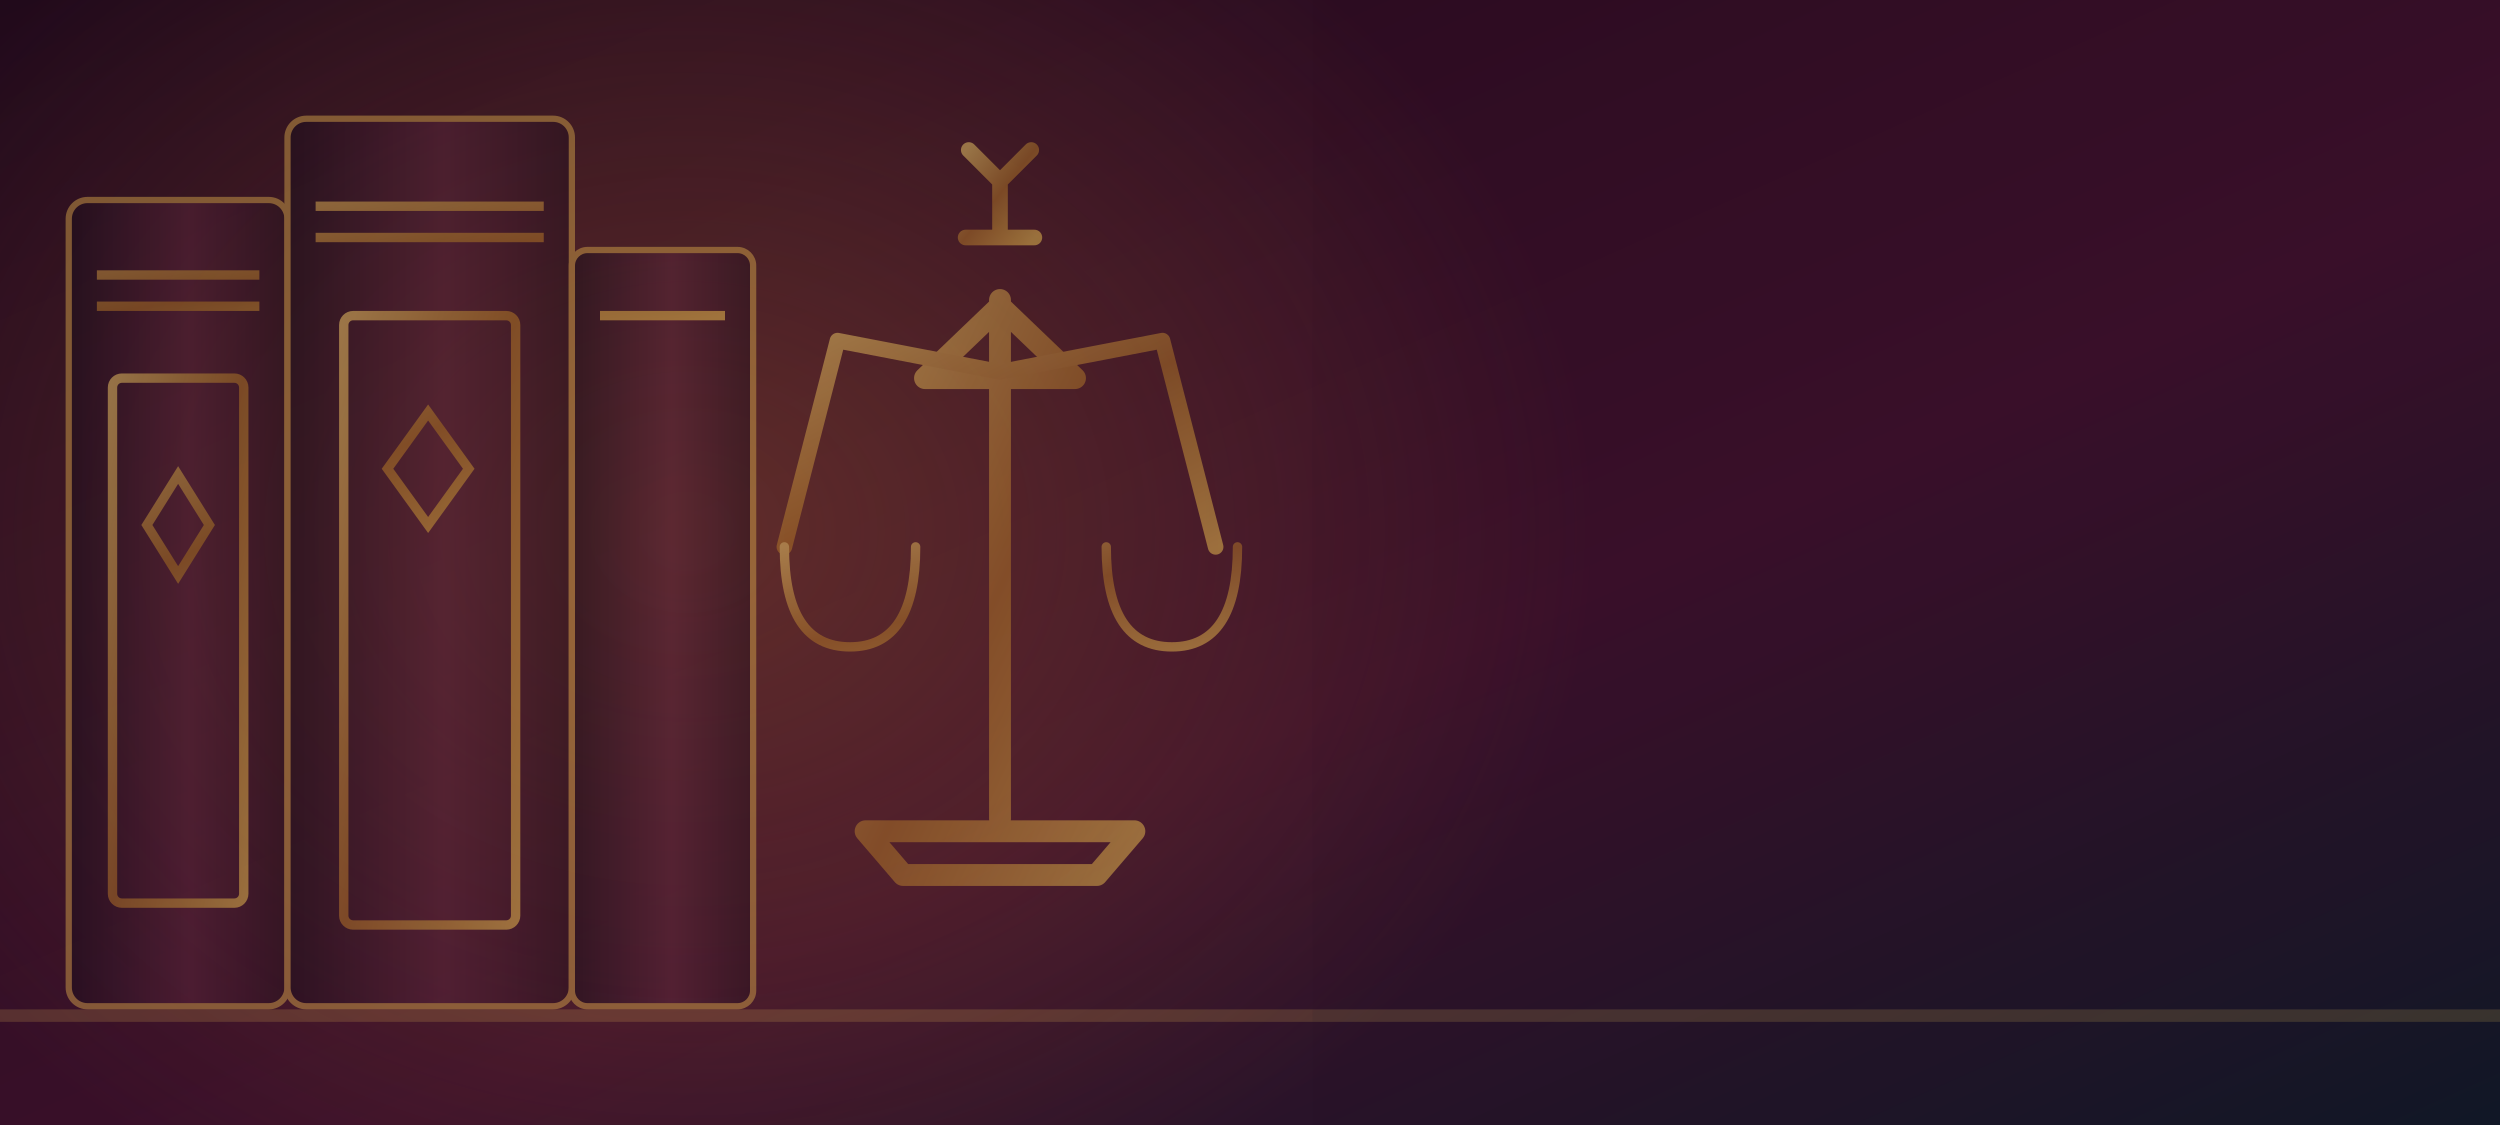
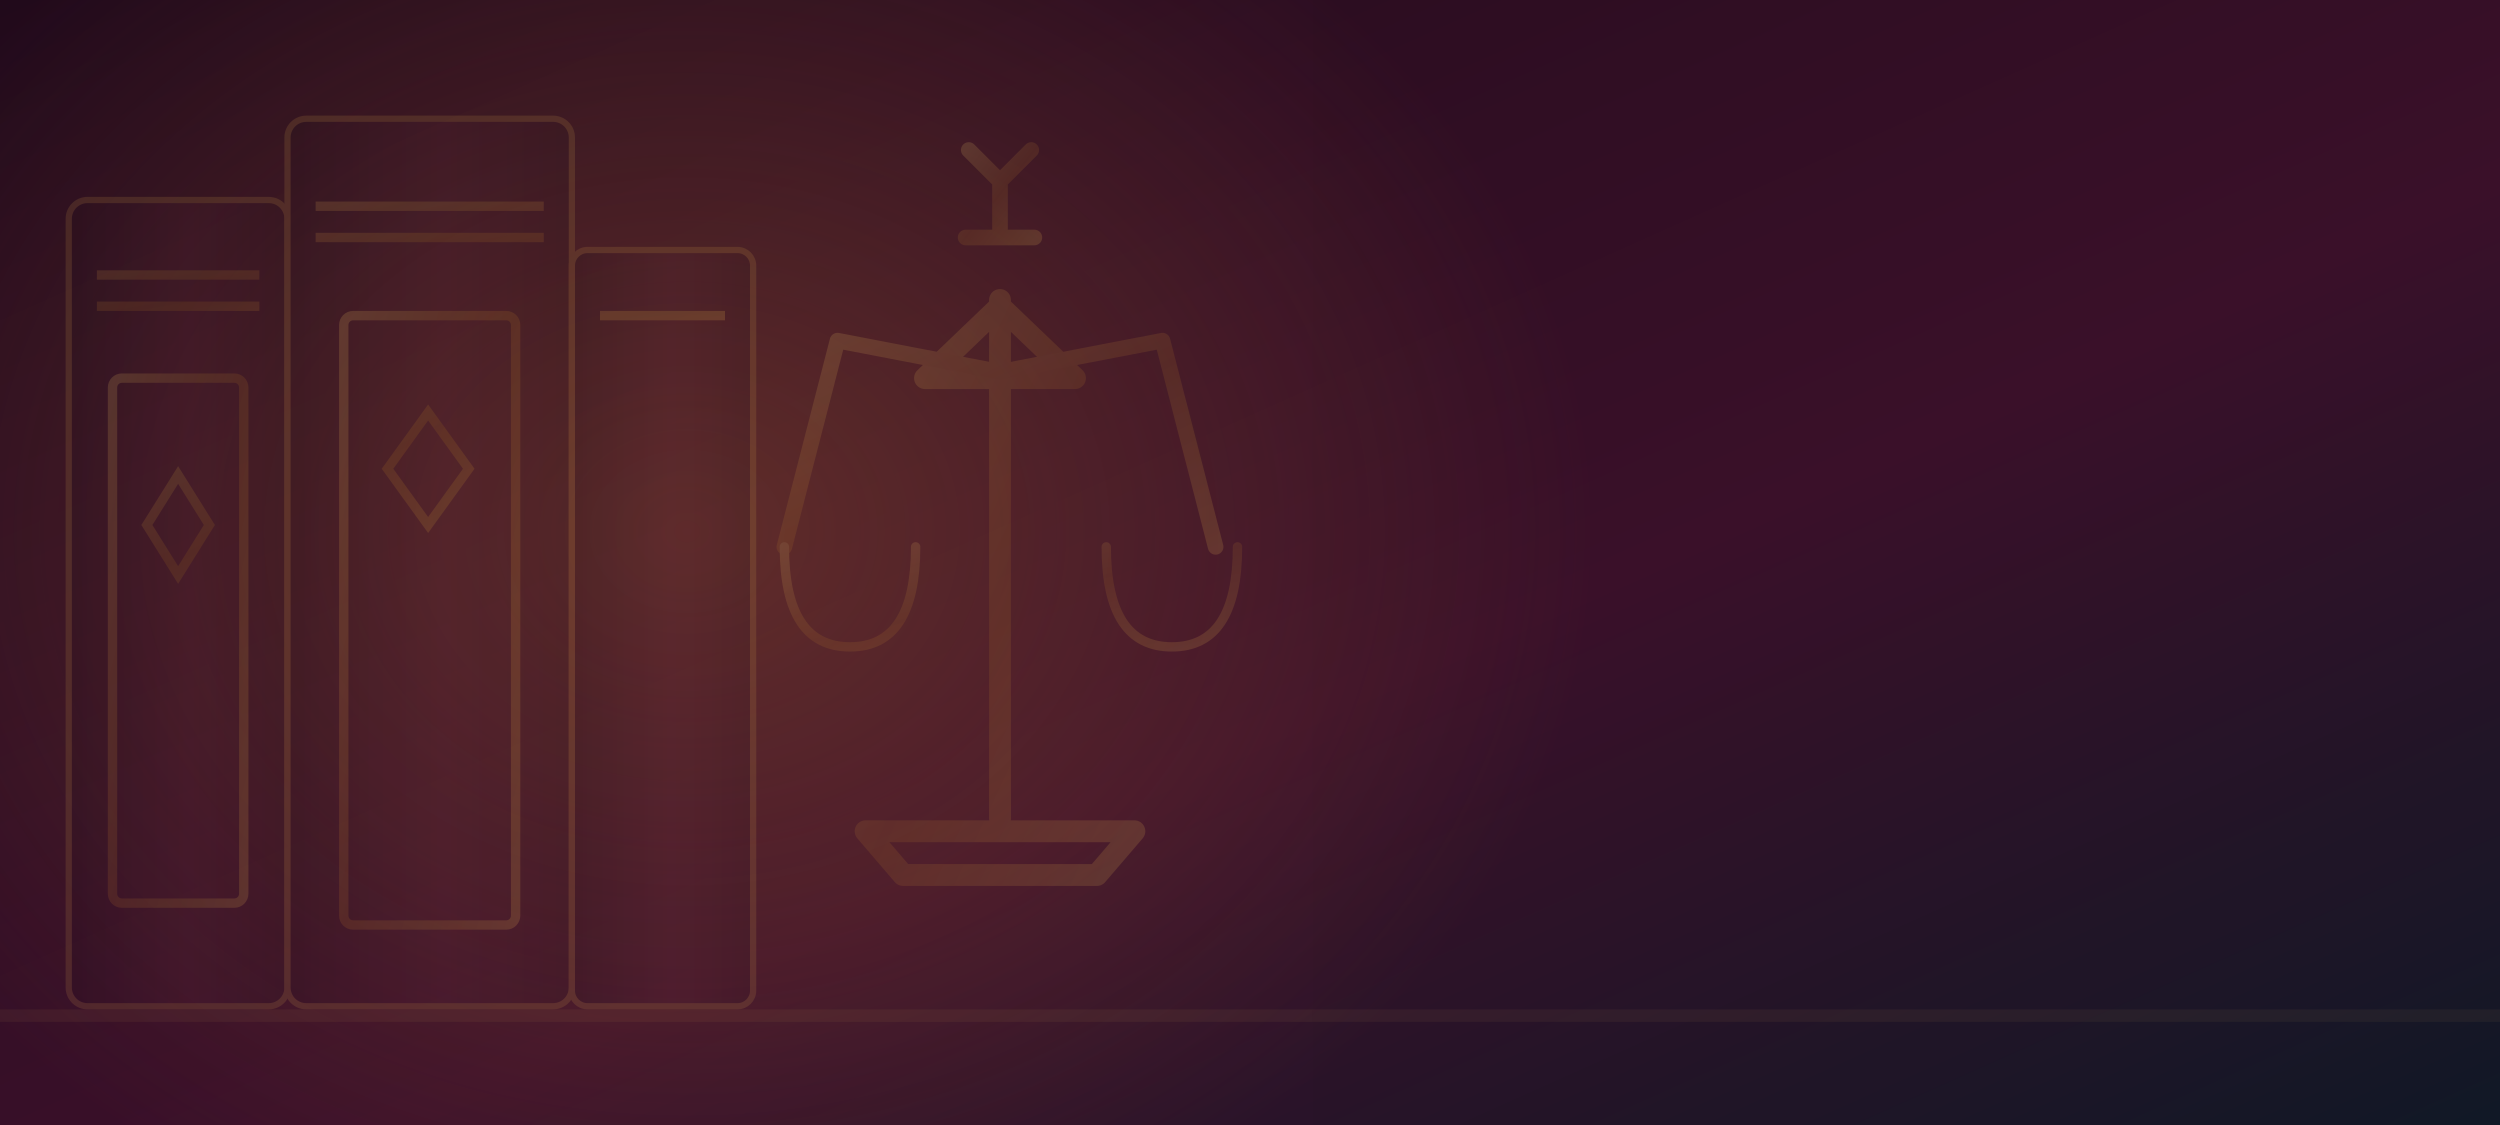
<svg xmlns="http://www.w3.org/2000/svg" viewBox="0 0 800 360">
  <defs>
    <linearGradient id="bg" x2="1" y2="1">
      <stop stop-color="#210a1b" />
      <stop offset=".58" stop-color="#3b102a" />
      <stop offset="1" stop-color="#101827" />
    </linearGradient>
    <linearGradient id="gold" x2="1" y2="1">
      <stop stop-color="#f8d66d" />
      <stop offset=".5" stop-color="#b77b26" />
      <stop offset="1" stop-color="#f5ca54" />
    </linearGradient>
    <linearGradient id="book" x2="1">
      <stop stop-color="#170d1b" />
      <stop offset=".55" stop-color="#59243b" />
      <stop offset="1" stop-color="#25101e" />
    </linearGradient>
    <radialGradient id="glow">
      <stop stop-color="#a65b31" stop-opacity=".4" />
      <stop offset="1" stop-color="#a65b31" stop-opacity="0" />
    </radialGradient>
  </defs>
  <rect width="800" height="360" fill="url(#bg)" />
  <ellipse cx="220" cy="170" rx="290" ry="245" fill="url(#glow)" />
-   <g opacity="0.48">
+   <g opacity="0.15">
    <g stroke="#d5a64a" stroke-width="2" fill="url(#book)">
      <rect x="22" y="64" width="70" height="258" rx="6" />
      <rect x="92" y="38" width="91" height="284" rx="6" />
      <rect x="183" y="80" width="58" height="242" rx="5" />
    </g>
    <g fill="none" stroke="url(#gold)" stroke-width="3">
      <path d="M31 88h52M101 66h73M192 101h40M31 98h52M101 76h73" />
      <rect x="36" y="121" width="42" height="168" rx="3" />
      <rect x="110" y="101" width="55" height="195" rx="3" />
      <path d="M57 152l-10 16 10 16 10-16zM137 132l-13 18 13 18 13-18z" />
    </g>
    <g fill="none" stroke="url(#gold)" stroke-linecap="round" stroke-linejoin="round">
      <path stroke-width="7" d="M320 96v166M277 266h86l-12 14h-62zM320 98l-24 23h48z" />
      <path stroke-width="5" d="M320 119l-52-10M320 119l52-10M268 109l-17 66M372 109l17 66" />
      <path stroke-width="4" d="M244 175h49M347 175h49" />
      <path stroke-width="3" d="M251 175q0 32 21 32t21-32M354 175q0 32 21 32t21-32" />
      <path stroke-width="5" d="M320 76V58m-11 18h22m-11-18-10-10m10 10 10-10" />
    </g>
    <path d="M0 325H800" stroke="#e4b954" stroke-opacity=".4" stroke-width="4" />
    <rect x="420" width="380" height="360" fill="#170a20" opacity=".1" />
  </g>
</svg>
